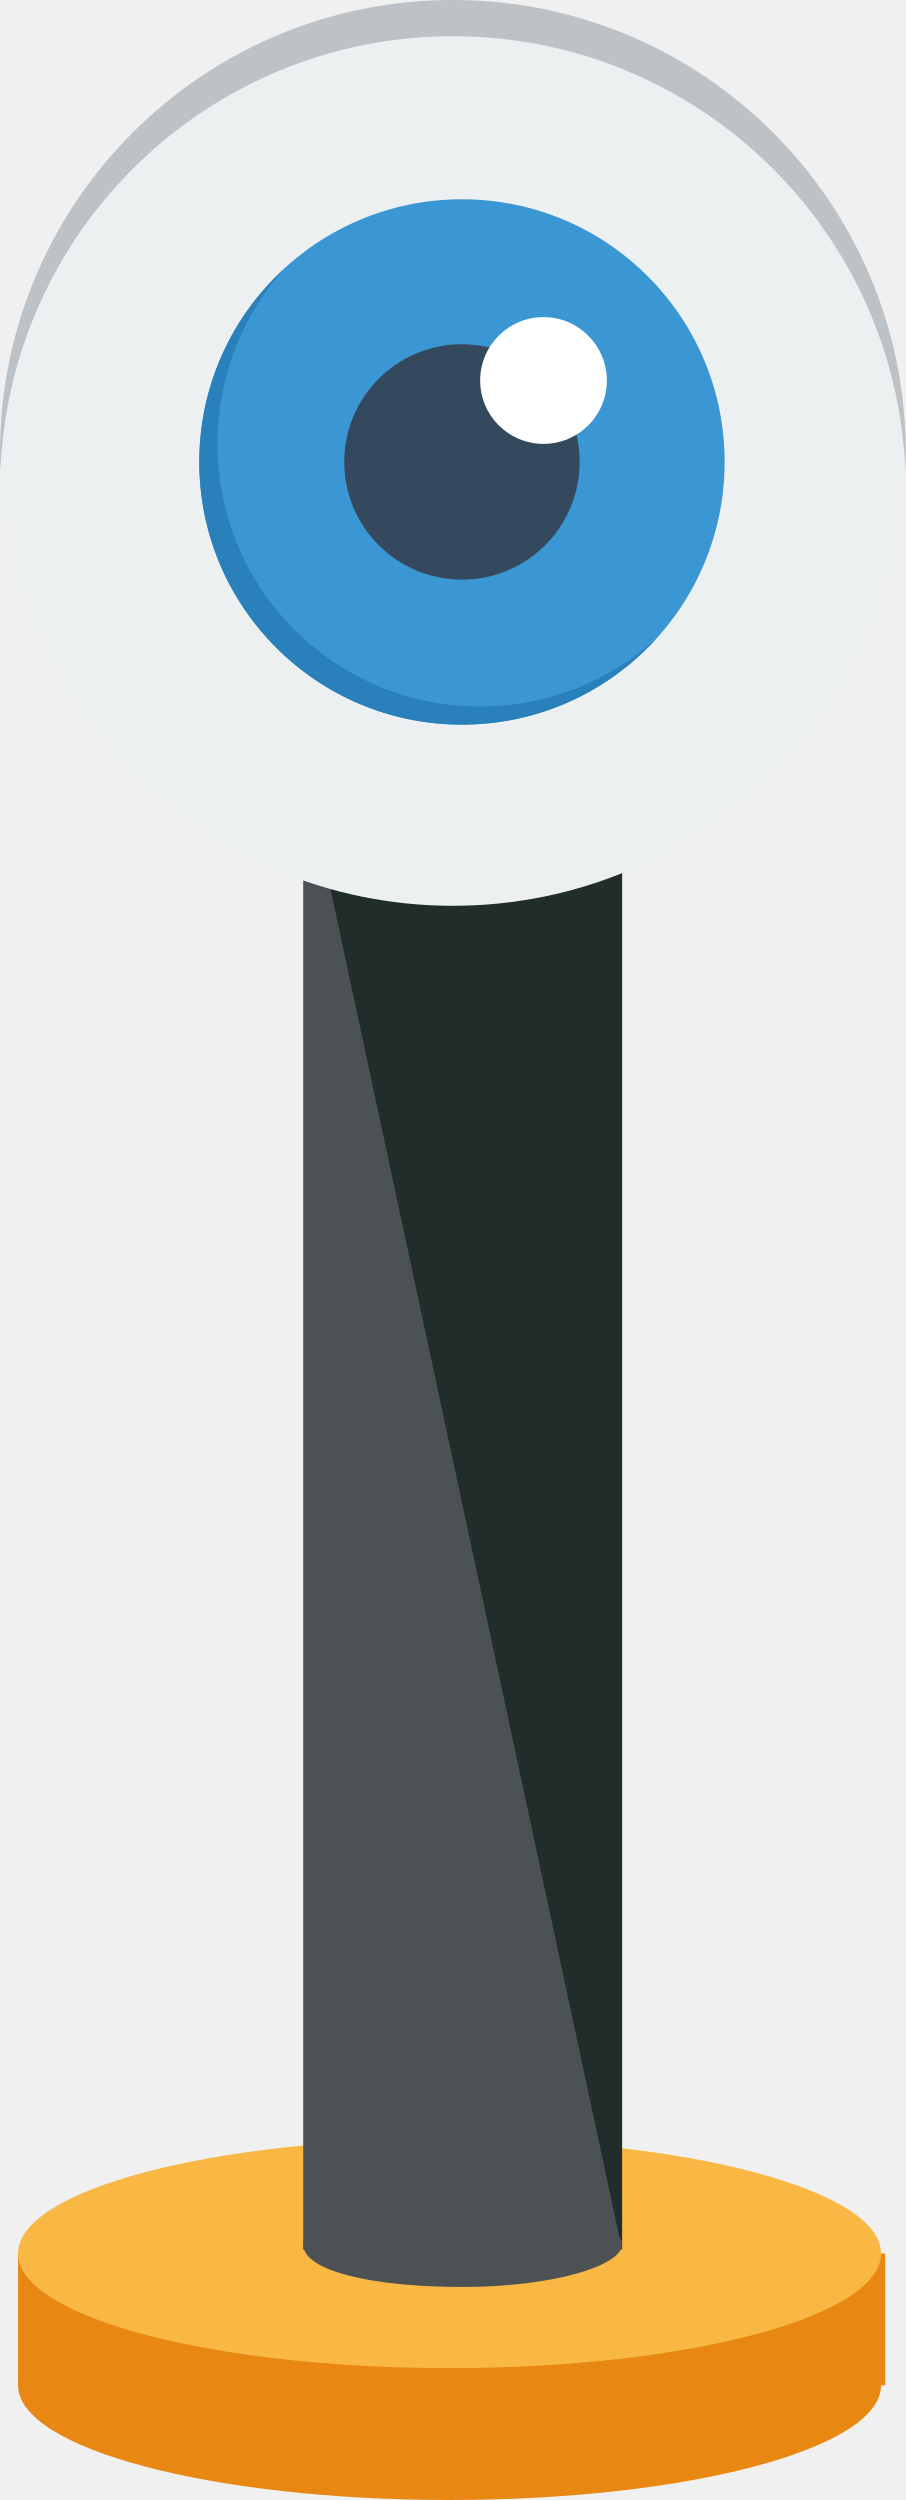
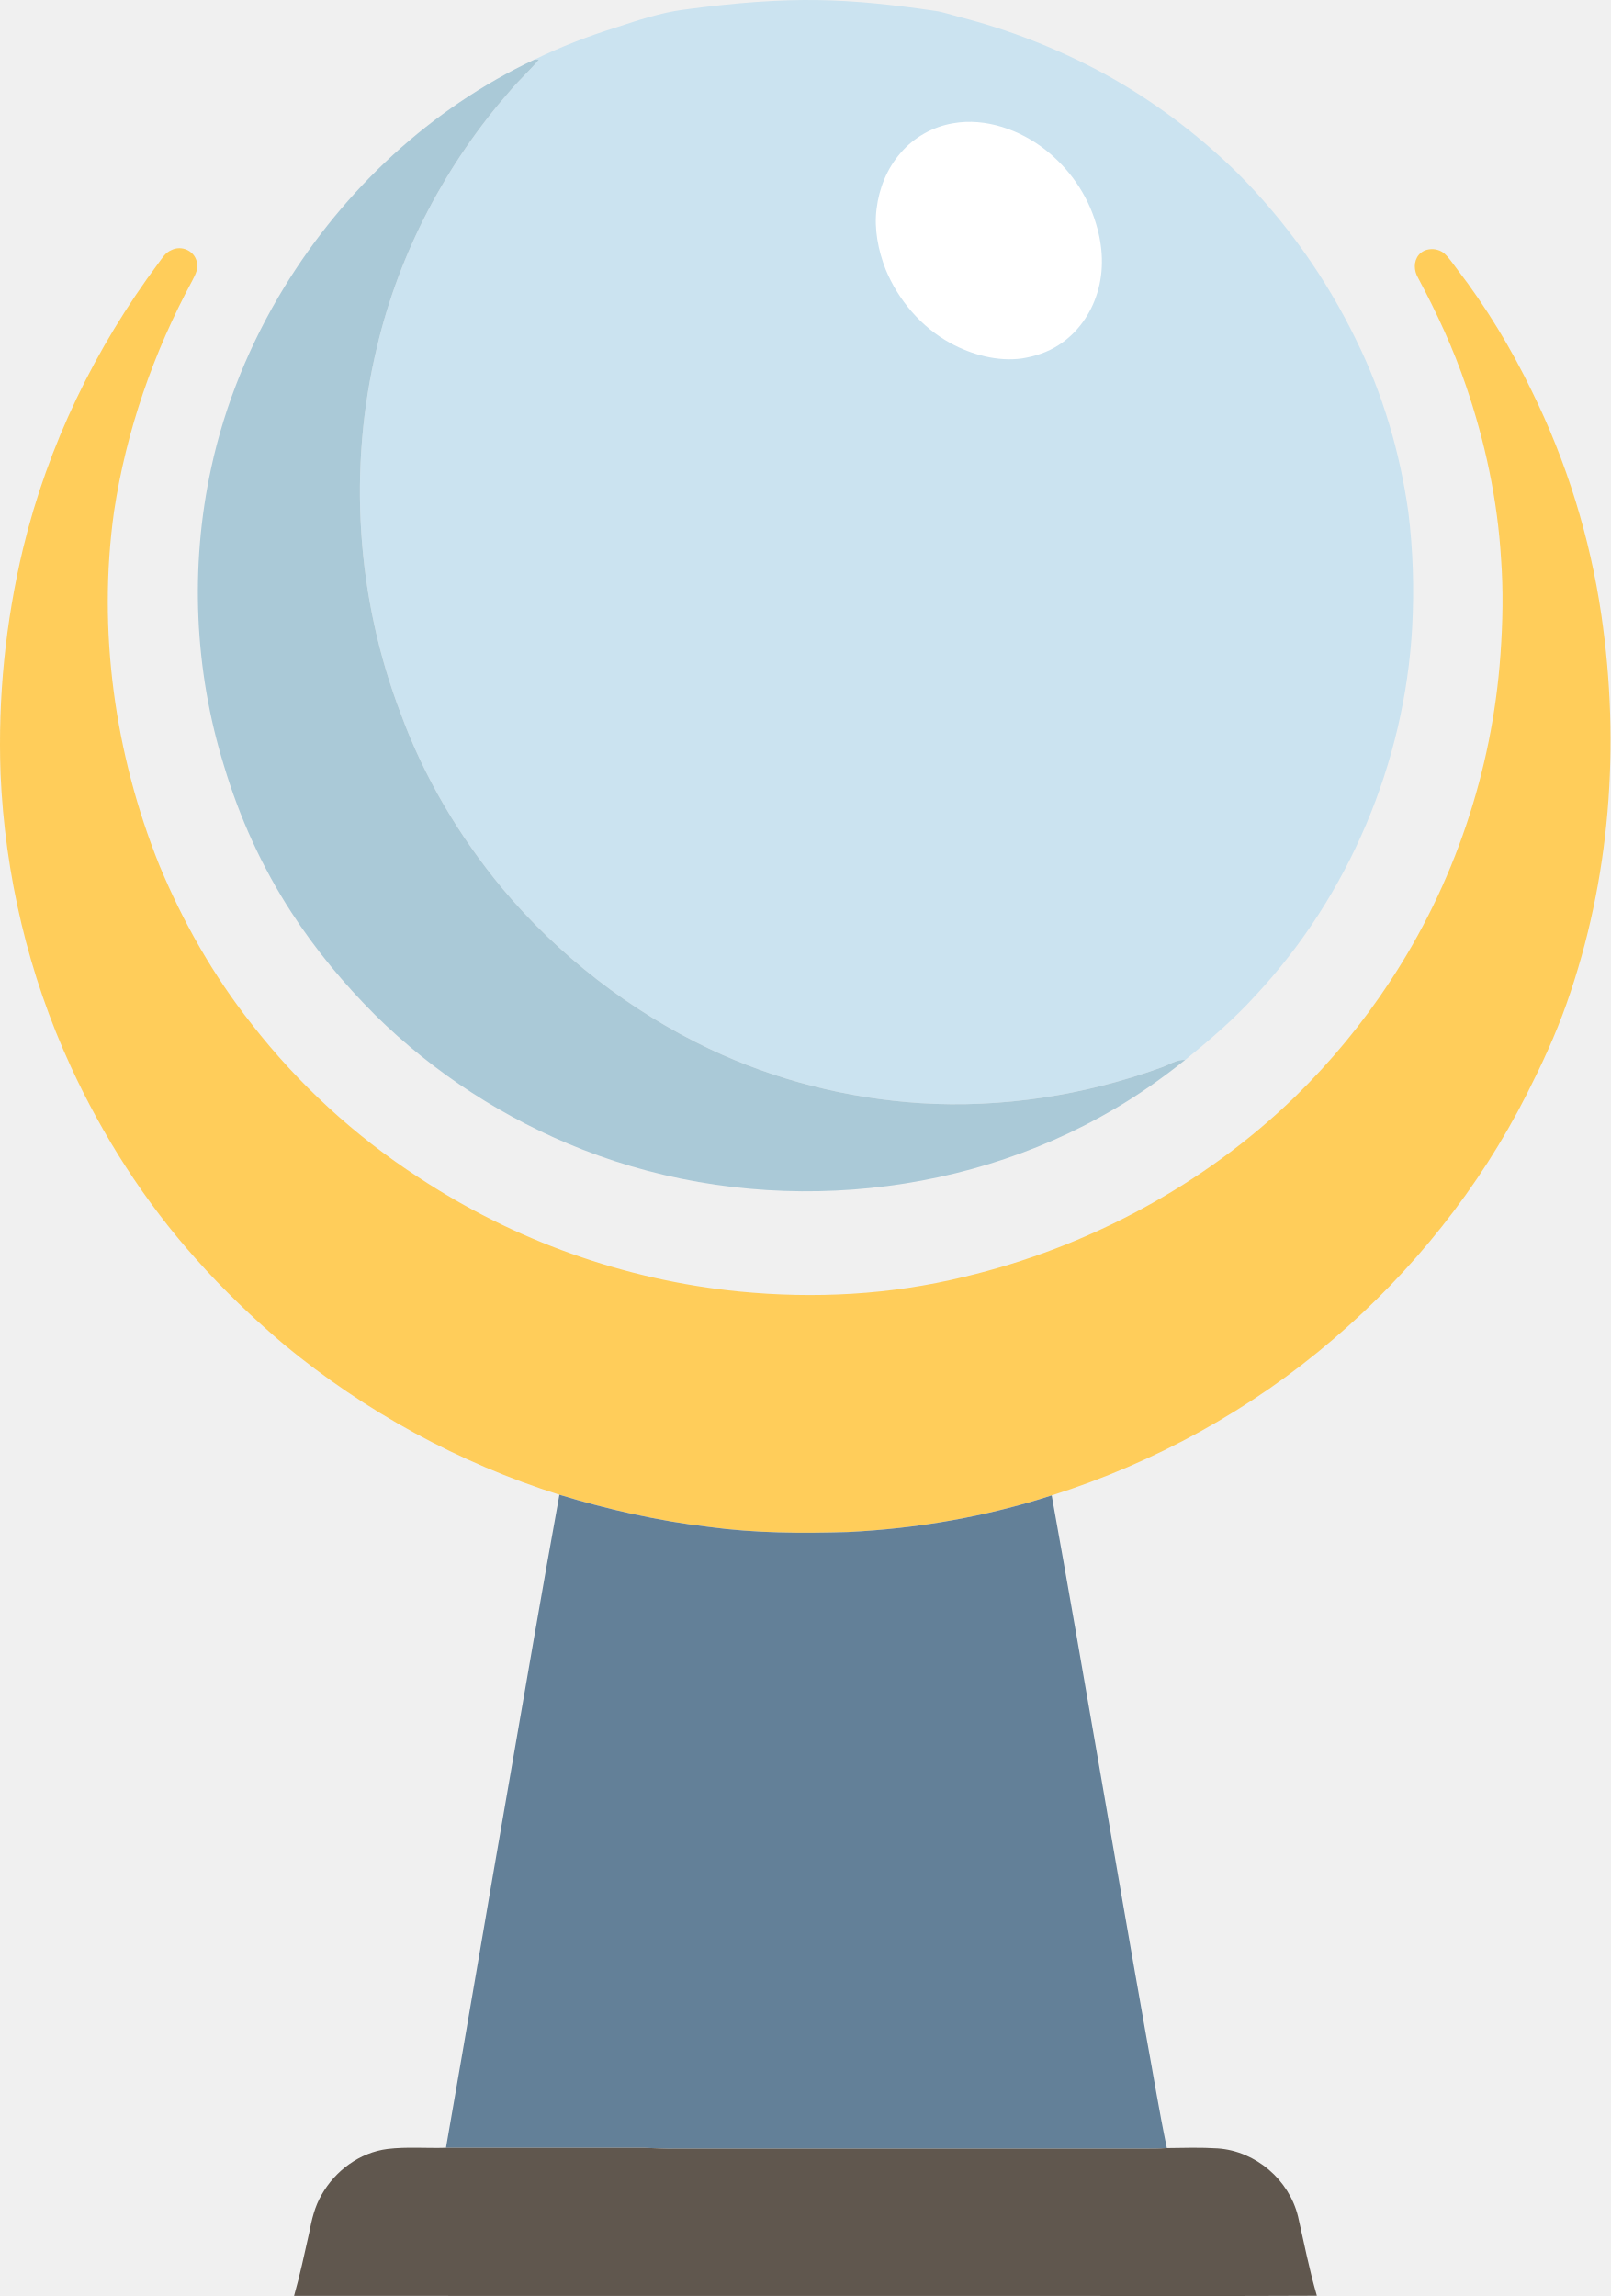
- <svg xmlns="http://www.w3.org/2000/svg" viewBox="31.769 0 136.348 376.321">
-   <path d="M34.49 339.206h130.528v19.854H34.49z" fill="#e88813" />
-   <ellipse cx="99.441" cy="359.059" rx="64.951" ry="17.262" fill="#e88813" />
-   <ellipse cx="99.441" cy="339.206" rx="64.951" ry="17.262" fill="#f9b843" />
-   <path d="M77.409 114.654h48v224h-48z" fill="#4c5254" />
-   <path d="M77.409 114.654h48v224" fill="#202d2a" />
-   <path d="M125.409 337.854c0 3.2-10.4 6.4-24 6.4s-24-2.4-24-6.4 10.4-6.4 24-6.4 24 3.2 24 6.4Z" fill="#4c5254" />
-   <path fill="#2980BA" d="M101.306 29.998c21.838 0 39.54 17.702 39.54 39.539 0 21.838-17.702 39.54-39.54 39.54-21.837 0-39.539-17.702-39.539-39.54 0-21.836 17.702-39.539 39.539-39.539Z" />
-   <path fill="#EDF0F1" d="M99.943 0c37.65 0 68.174 30.523 68.174 68.174 0 37.651-30.524 68.174-68.174 68.174-37.651 0-68.174-30.523-68.174-68.174C31.769 30.523 62.292 0 99.943 0Z" />
-   <path fill="#3B97D3" d="M101.306 29.998c21.838 0 39.54 17.702 39.54 39.539 0 21.838-17.702 39.54-39.54 39.54-21.837 0-39.539-17.702-39.539-39.54 0-21.836 17.702-39.539 39.539-39.539Z" />
-   <path fill="#2980BA" d="M104.033 106.35c-21.837 0-39.539-17.702-39.539-39.54a39.391 39.391 0 0 1 10.252-26.56c-7.972 7.233-12.979 17.676-12.979 29.287 0 21.838 17.702 39.54 39.539 39.54 11.615 0 22.056-5.007 29.288-12.979a39.378 39.378 0 0 1-26.561 10.252Z" />
-   <path fill="#35495E" d="M101.306 51.819c9.786 0 17.719 7.933 17.719 17.718 0 9.786-7.933 17.719-17.719 17.719-9.785 0-17.718-7.933-17.718-17.719 0-9.785 7.933-17.718 17.718-17.718Z" />
-   <path fill="#fff" d="M113.582 47.734c5.266 0 9.533 4.272 9.533 9.542 0 5.269-4.267 9.541-9.533 9.541-5.263 0-9.534-4.272-9.534-9.541 0-5.27 4.271-9.542 9.534-9.542Z" />
-   <path fill="#BDC2C7" d="M99.943 5.454c36.736 0 66.671 29.061 68.104 65.447.035-.907.07-1.812.07-2.727C168.117 30.523 137.594 0 99.943 0 62.292 0 31.769 30.523 31.769 68.174c0 .915.033 1.82.069 2.727C33.271 34.515 63.207 5.454 99.943 5.454Z" />
+ <svg xmlns="http://www.w3.org/2000/svg" viewBox="0 0 801.257 1142.372">
+   <path data-player="true" fill="#cbe3f0" d="M339.852 4.832c54.344-7.36 82.722-5.61 125.29.54 4.086.59 8 1.99 12.01 3.03 25.02 6.35 49.26 15.89 71.96 28.15 24.13 13.21 46.3 29.83 66.01 49 24.31 24.19 44.54 52.65 59.52 83.49 13.3 26.84 21.88 56.14 26.03 85.77 2.32 18.84 2.93 38.07 1.91 57.02-3.63 67.48-31.56 133.65-77.64 183.12-10.76 11.907-22.87 22.317-35.32 32.417-4.19-.34-8.34 2.65-12.34 3.93-38.03 13.73-79.07 20.12-119.46 17.56-36.24-2.35-72.14-11.48-104.96-27.04-39.38-18.75-75.13-46.497-103.1-79.957-21.37-25.85-38.77-55.1-50.32-86.63-22.2-57.89-26.42-122.27-11.89-182.55 11.08-47.12 34.47-91.41 66.4-127.72 4.52-5.31 9.7-9.99 14.18-15.31l-2.3.01c13.15-6.39 26.87-11.71 40.82-16.07 10.92-3.59 21.858-7.22 33.2-8.76Z" />
+   <path data-player="true" fill="#aac9d7" d="m265.832 29.662 2.3-.01c-4.48 5.32-9.66 10-14.18 15.31-31.93 36.31-55.32 80.6-66.4 127.72-14.53 60.28-10.31 124.66 11.89 182.55 11.55 31.53 28.95 60.78 50.32 86.63 27.97 33.46 63.72 61.207 103.1 79.957 32.82 15.56 68.72 24.69 104.96 27.04 40.39 2.56 81.43-3.83 119.46-17.56 4-1.28 8.15-4.27 12.34-3.93-11.12 8.86-22.72 17.09-34.99 24.28-79.06 46.66-179.62 53.78-264.91 20.28-38.32-15.03-73.81-37.97-103.09-66.91-15.63-15.637-29.77-32.627-41.76-51.227-14.58-22.47-25.69-47.02-33.4-72.66-14.83-47.74-17.04-99.38-6.42-148.23 6.86-31.86 19.53-62.53 36.54-90.3 29.85-48.52 72.57-88.56 124.24-112.94Z" />
+   <path data-player="true" fill="#fff" d="M474.222 61.332c16.01-2.87 33.34 3.29 45.88 13.21 11.91 9.35 20.91 22.29 25.2 36.84 3.41 11.22 4.1 23.16.57 34.45-3.23 10.52-9.88 19.87-19.18 25.85-5.52 3.59-11.82 5.63-18.28 6.66-12.07 1.67-24.92-1.85-35.51-7.59-14.52-7.95-26.03-21.44-32.29-36.69-3.68-9.42-5.82-20.13-4.5-30.23 1.26-10.2 5.17-19.96 11.95-27.74 6.65-7.78 16.07-13.09 26.16-14.76Z" />
+   <path fill="#ffcd5a" d="M97.802 129.822c1.15 3.75-.54 6.6-2.15 9.82-19.31 35.72-32.9 74.82-38.94 115.01-8.25 58.99.34 120.5 22.5 175.68 11.74 28.3 26.93 55.08 45.94 79.137 23.13 29.78 51.24 55.61 82.84 76.18 47.67 31.56 102.96 51.31 159.86 56.95 37.44 3.66 75.17 1.7 111.76-7.29 61.43-14.61 119.55-45.72 164.87-89.82 17.66-17.26 33.44-36.39 46.97-57.037 31.92-48.32 50.94-104.91 55.04-162.65 1.14-15.93 1.47-32.01.29-47.95-1.74-29.17-7.98-58.16-17.4-85.79-6.35-18.66-14.61-36.51-23.91-53.87-2.04-3.49-2.29-8.11.36-11.34 3.01-3.69 9.19-3.77 12.71-.75 2.46 2.17 4.28 5.14 6.3 7.71 14.52 18.92 26.86 39.32 37.25 60.77 17.26 35.01 28.92 72.68 34.58 111.3 9.46 64.85 4.56 131.53-17.3 193.49-5.49 15.557-12.4 30.457-19.85 45.157-23.56 46.51-56.6 87.93-96.21 121.78-40.84 35.1-88.79 61.41-140.08 77.74-32.74 10.61-67.08 16.56-101.43 18.21-23.07.67-46.03.6-68.95-2.51-25.31-3.01-50.17-8.61-74.54-16.04-49.85-15.76-96.51-41.28-136.81-74.57-15.62-13.28-30.52-27.51-44.11-42.86-25.41-28.41-46.28-61.07-62.19-95.67-21.06-45.677-32.77-95.407-34.93-145.627-1.37-37.69 2.44-75.53 11.23-112.2 12.44-51.39 35.81-99.58 67.37-141.92 1.97-2.59 3.32-5.17 6.5-6.47 4.84-2.39 10.98.2 12.43 5.43Z" />
+   <path fill="#638098" d="M278.312 743.709c24.37 7.43 49.23 13.03 74.54 16.04 22.92 3.11 45.88 3.18 68.95 2.51 34.35-1.65 68.69-7.6 101.43-18.21 16.11 89.52 31.06 179.2 46.97 268.771 3.44 18.64 6.44 37.41 10.32 55.96-3.9.26-7.8.3-11.7.26-77.33-.04-154.67-.01-232 .01-5.68.17-11.33-.28-17-.41-32.65.04-65.3-.02-97.95 0 10.62-60.76 20.85-121.581 31.46-182.351 8.26-47.53 16.34-95.12 24.98-142.58Z" />
+   <path fill="#60574e" d="M192.792 1069.22c9.6-1.15 19.42-.28 29.08-.58 32.65-.02 65.3.04 97.95 0 5.67.13 11.32.58 17 .41 77.33-.02 154.67-.05 232-.01 3.9.04 7.8 0 11.7-.26 8.4-.12 16.93-.37 25.31.16 18.85 1.29 35.51 15.58 39.96 33.89 2.99 13.15 5.59 26.48 9.36 39.42-44.41.24-88.9.04-133.33.1-125.12-.03-250.41.05-375.52-.04 2.92-10.32 5.15-20.85 7.51-31.32 1.28-6.66 2.73-13.04 6.18-18.96 6.81-12.04 18.96-21.04 32.8-22.81Z" />
</svg>
